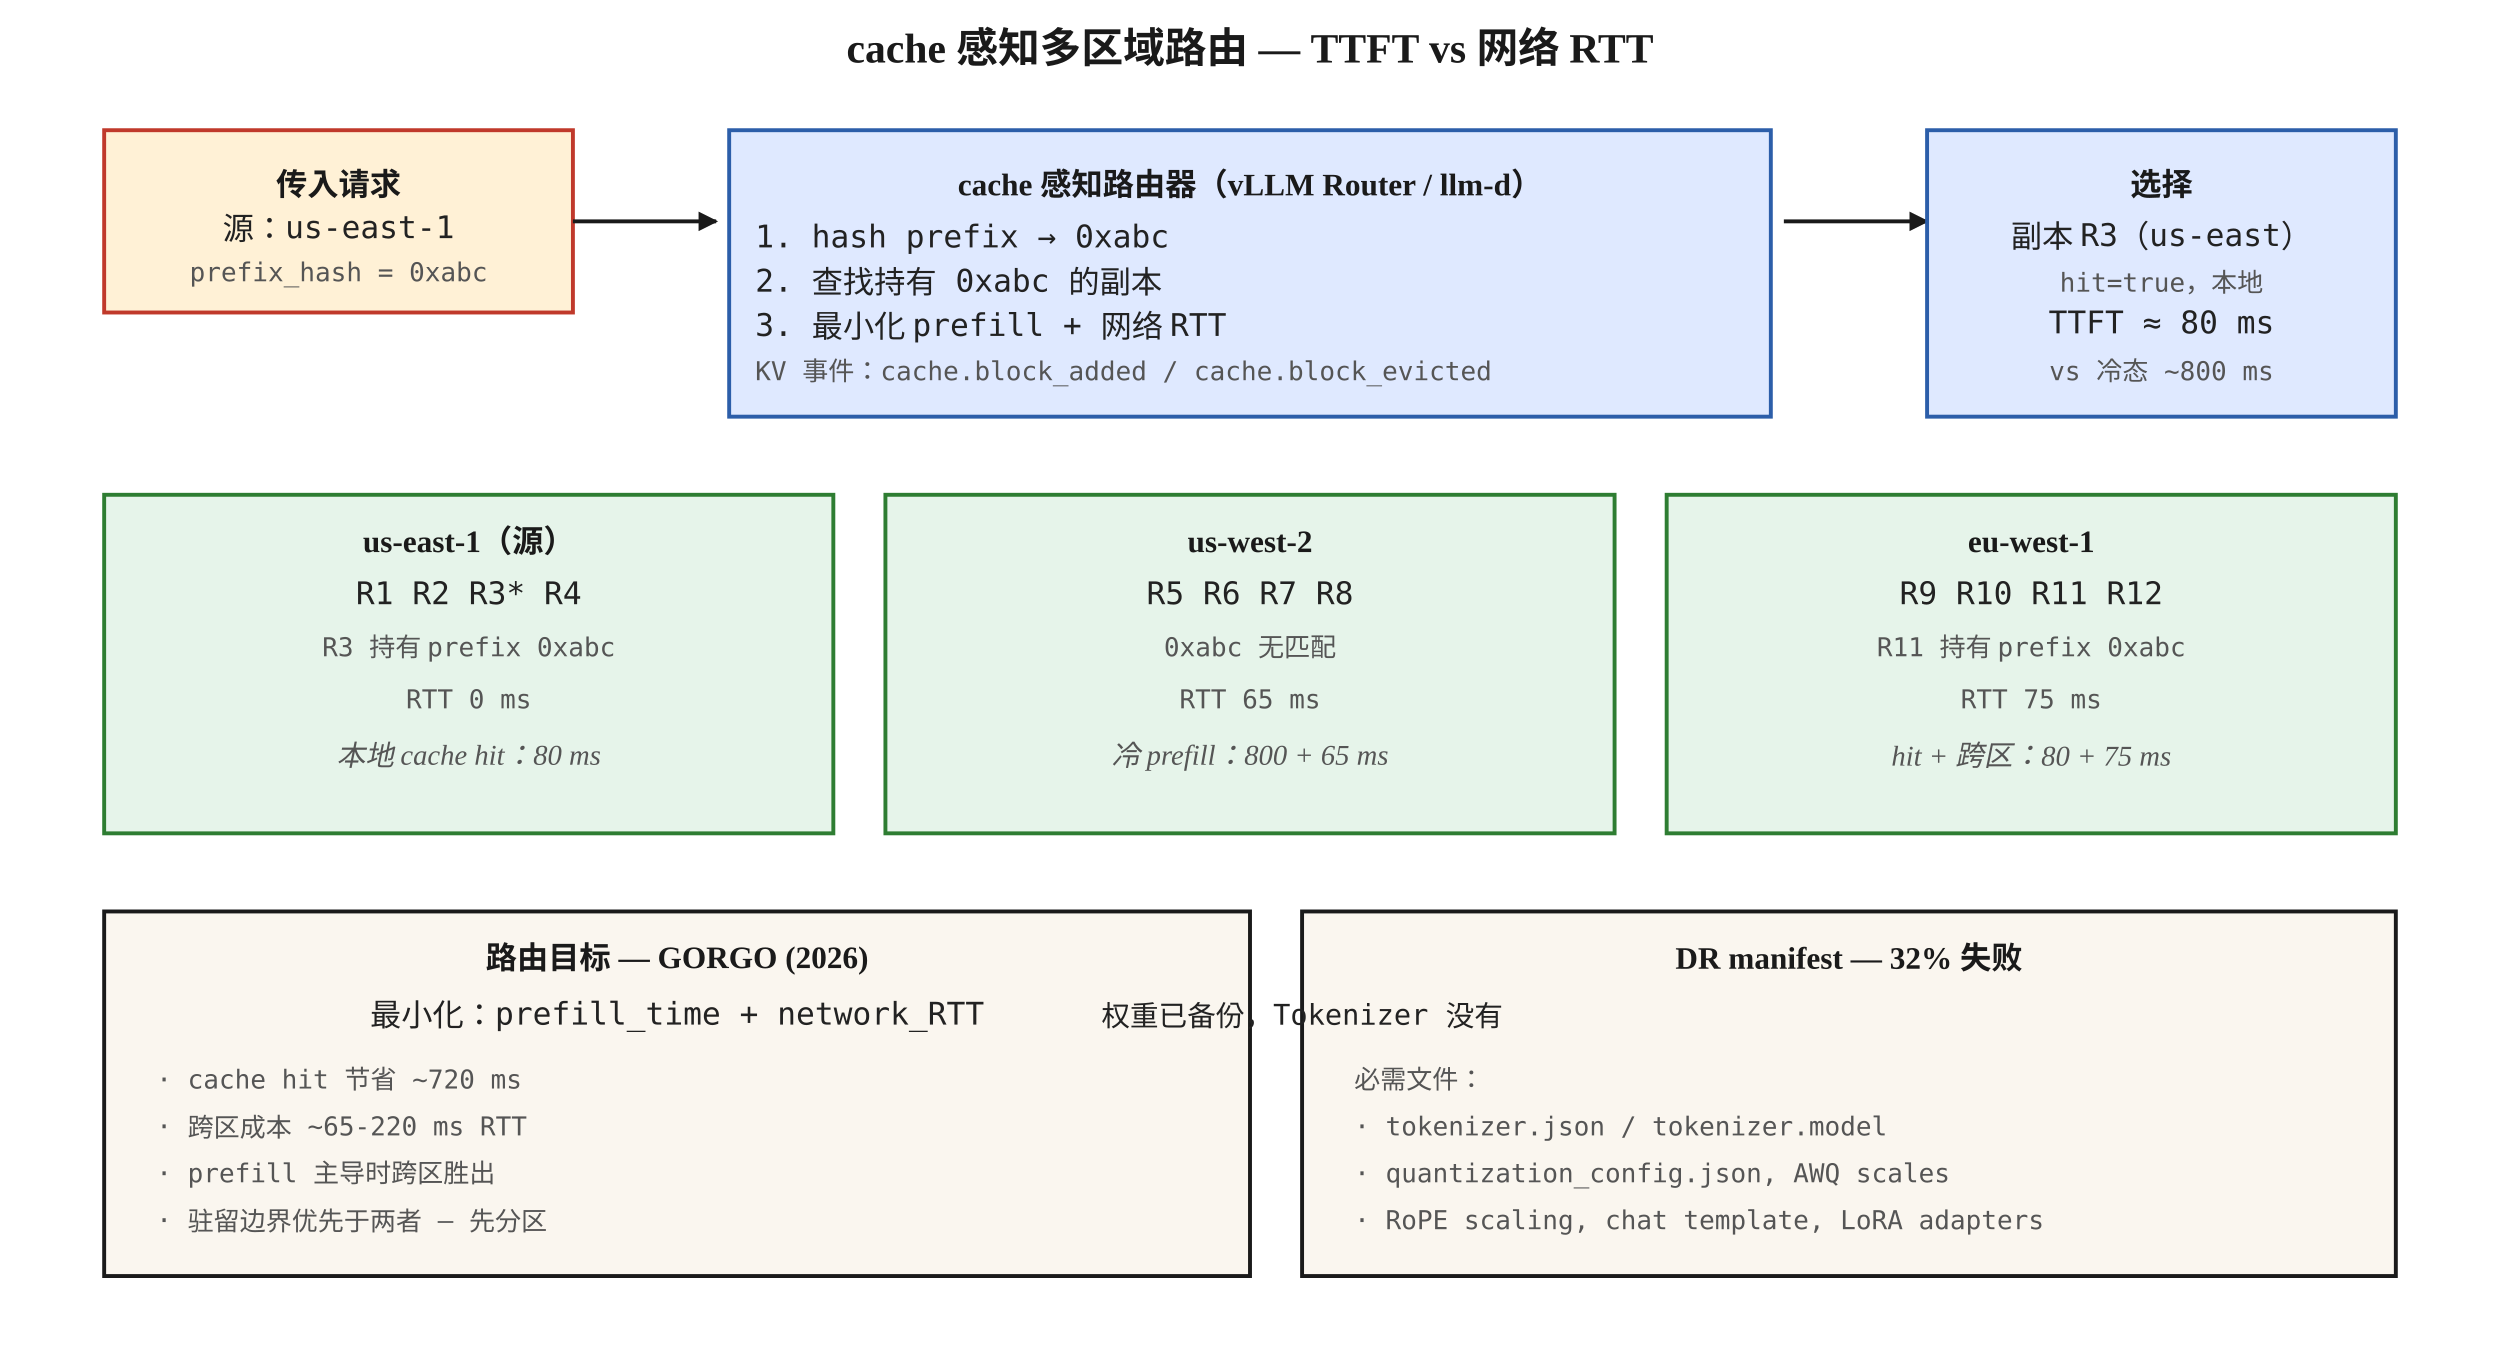
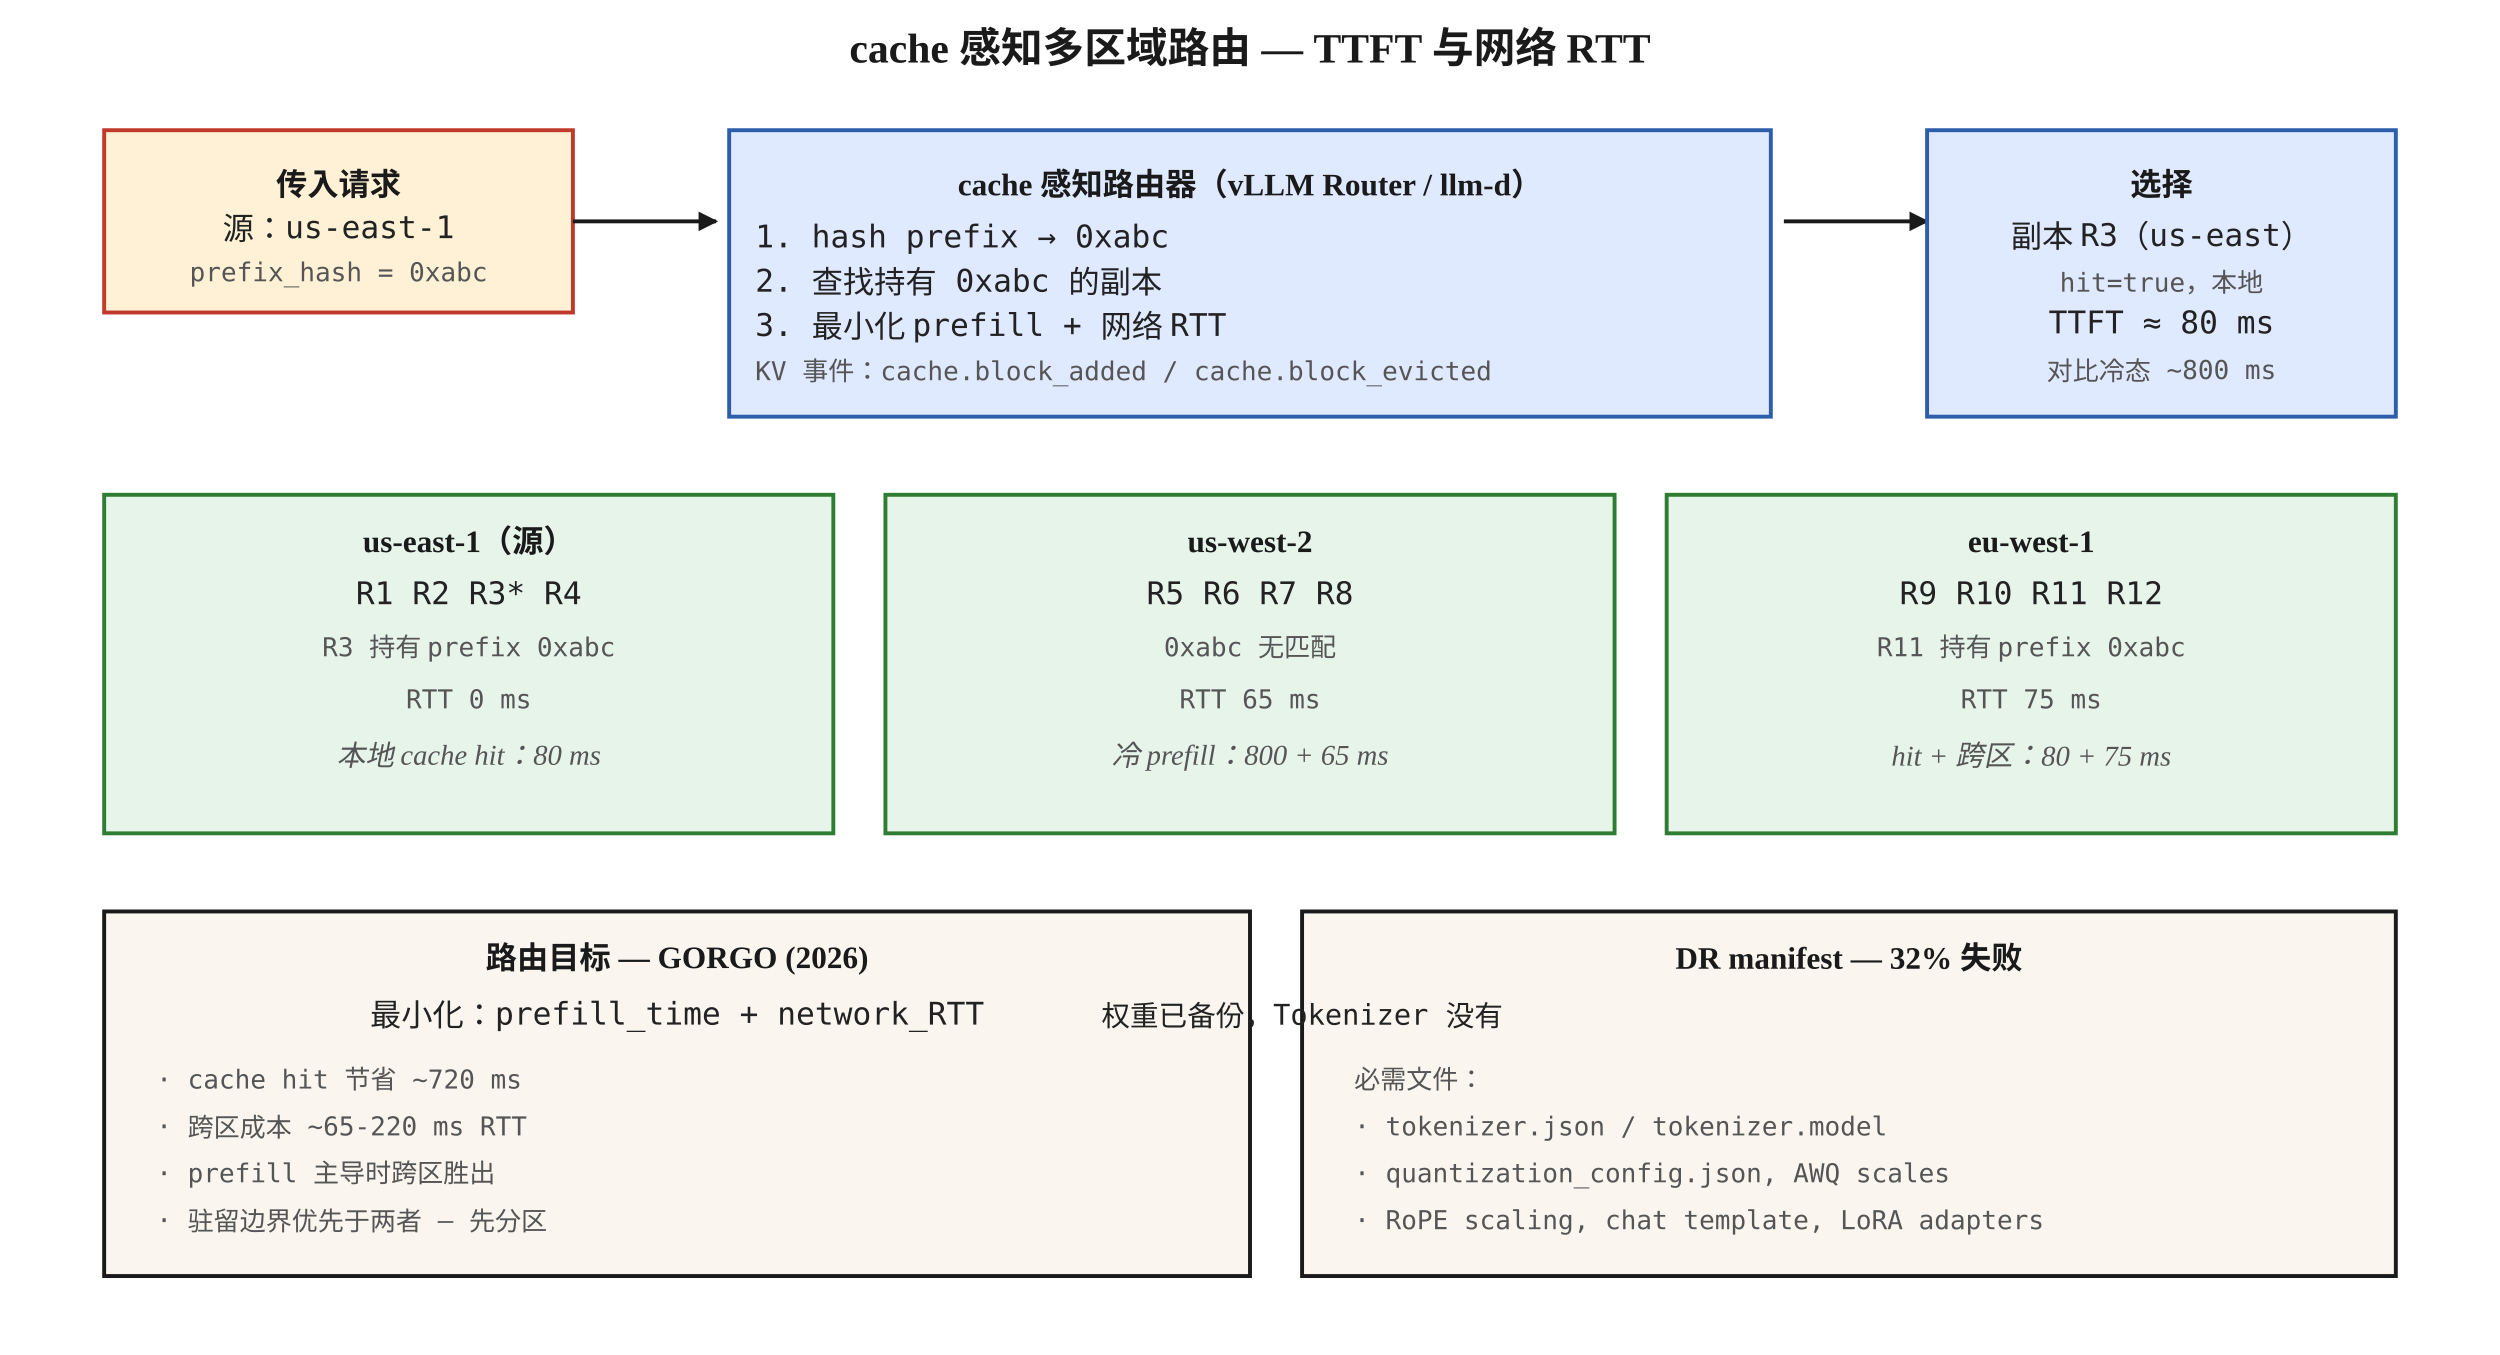
<svg xmlns="http://www.w3.org/2000/svg" viewBox="0 0 960 520" font-family="Georgia, 'Times New Roman', serif">
  <defs>
    <style>
      .box { fill: #faf6ef; stroke: #1a1a1a; stroke-width: 1.5; }
      .req { fill: #fff1d6; stroke: #c0392b; stroke-width: 1.5; }
      .router { fill: #dfe9ff; stroke: #2c5ea9; stroke-width: 1.5; }
      .region { fill: #e6f4ea; stroke: #2e7d32; stroke-width: 1.5; }
      .arrow { stroke: #1a1a1a; stroke-width: 1.5; fill: none; marker-end: url(#arr); }
      .title { font-size: 16px; font-weight: 700; fill: #1a1a1a; }
      .head { font-size: 12px; font-weight: 700; fill: #1a1a1a; }
      .step { font-size: 12px; font-family: 'Menlo', monospace; fill: #222; }
      .small { font-size: 10px; font-family: 'Menlo', monospace; fill: #555; }
      .caption { font-size: 11px; fill: #555; font-style: italic; }
    </style>
    <marker id="arr" viewBox="0 0 10 10" refX="9" refY="5" markerWidth="5" markerHeight="5" orient="auto">
      <path d="M0,0 L10,5 L0,10 z" fill="#1a1a1a" />
    </marker>
  </defs>
-   <text x="480" y="24" text-anchor="middle" class="title">cache 感知多区域路由 — TTFT vs 网络 RTT</text>
+   <text x="480" y="24" text-anchor="middle" class="title">cache 感知多区域路由 — TTFT 与网络 RTT</text>
  <rect x="40" y="50" width="180" height="70" class="req" />
  <text x="130" y="75" text-anchor="middle" class="head">传入请求</text>
  <text x="130" y="92" text-anchor="middle" class="step">源：us-east-1</text>
  <text x="130" y="108" text-anchor="middle" class="small">prefix_hash = 0xabc</text>
  <rect x="280" y="50" width="400" height="110" class="router" />
  <text x="480" y="75" text-anchor="middle" class="head">cache 感知路由器（vLLM Router / llm-d）</text>
  <text x="290" y="95" class="step">1. hash prefix → 0xabc</text>
  <text x="290" y="112" class="step">2. 查找持有 0xabc 的副本</text>
  <text x="290" y="129" class="step">3. 最小化 prefill + 网络 RTT</text>
  <text x="290" y="146" class="small">KV 事件：cache.block_added / cache.block_evicted</text>
  <path class="arrow" d="M220 85 L 275 85" />
  <path class="arrow" d="M685 85 L 740 85" />
  <rect x="740" y="50" width="180" height="110" class="router" />
  <text x="830" y="75" text-anchor="middle" class="head">选择</text>
  <text x="830" y="95" text-anchor="middle" class="step">副本 R3（us-east）</text>
  <text x="830" y="112" text-anchor="middle" class="small">hit=true，本地</text>
  <text x="830" y="128" text-anchor="middle" class="step">TTFT ≈ 80 ms</text>
-   <text x="830" y="146" text-anchor="middle" class="small">vs 冷态 ~800 ms</text>
+   <text x="830" y="146" text-anchor="middle" class="small">对比冷态 ~800 ms</text>
  <rect x="40" y="190" width="280" height="130" class="region" />
  <text x="180" y="212" text-anchor="middle" class="head">us-east-1（源）</text>
  <text x="180" y="232" text-anchor="middle" class="step">R1 R2 R3* R4</text>
  <text x="180" y="252" text-anchor="middle" class="small">R3 持有 prefix 0xabc</text>
  <text x="180" y="272" text-anchor="middle" class="small">RTT 0 ms</text>
  <text x="180" y="294" text-anchor="middle" class="caption">本地 cache hit：80 ms</text>
  <rect x="340" y="190" width="280" height="130" class="region" />
  <text x="480" y="212" text-anchor="middle" class="head">us-west-2</text>
  <text x="480" y="232" text-anchor="middle" class="step">R5 R6 R7 R8</text>
  <text x="480" y="252" text-anchor="middle" class="small">0xabc 无匹配</text>
  <text x="480" y="272" text-anchor="middle" class="small">RTT 65 ms</text>
  <text x="480" y="294" text-anchor="middle" class="caption">冷 prefill：800 + 65 ms</text>
  <rect x="640" y="190" width="280" height="130" class="region" />
  <text x="780" y="212" text-anchor="middle" class="head">eu-west-1</text>
  <text x="780" y="232" text-anchor="middle" class="step">R9 R10 R11 R12</text>
  <text x="780" y="252" text-anchor="middle" class="small">R11 持有 prefix 0xabc</text>
  <text x="780" y="272" text-anchor="middle" class="small">RTT 75 ms</text>
  <text x="780" y="294" text-anchor="middle" class="caption">hit + 跨区：80 + 75 ms</text>
  <rect x="40" y="350" width="440" height="140" class="box" />
  <text x="260" y="372" text-anchor="middle" class="head">路由目标 — GORGO (2026)</text>
  <text x="260" y="394" text-anchor="middle" class="step">最小化：prefill_time + network_RTT</text>
  <text x="60" y="418" class="small">· cache hit 节省 ~720 ms</text>
  <text x="60" y="436" class="small">· 跨区成本 ~65-220 ms RTT</text>
  <text x="60" y="454" class="small">· prefill 主导时跨区胜出</text>
  <text x="60" y="472" class="small">· 驻留边界优先于两者 — 先分区</text>
  <rect x="500" y="350" width="420" height="140" class="box" />
  <text x="710" y="372" text-anchor="middle" class="head">DR manifest — 32% 失败</text>
  <text x="500" y="394" text-anchor="middle" class="step" style="font-size: 11px;">权重已备份，Tokenizer 没有</text>
  <text x="520" y="418" class="small">必需文件：</text>
  <text x="520" y="436" class="small">· tokenizer.json / tokenizer.model</text>
  <text x="520" y="454" class="small">· quantization_config.json, AWQ scales</text>
  <text x="520" y="472" class="small">· RoPE scaling, chat template, LoRA adapters</text>
</svg>
